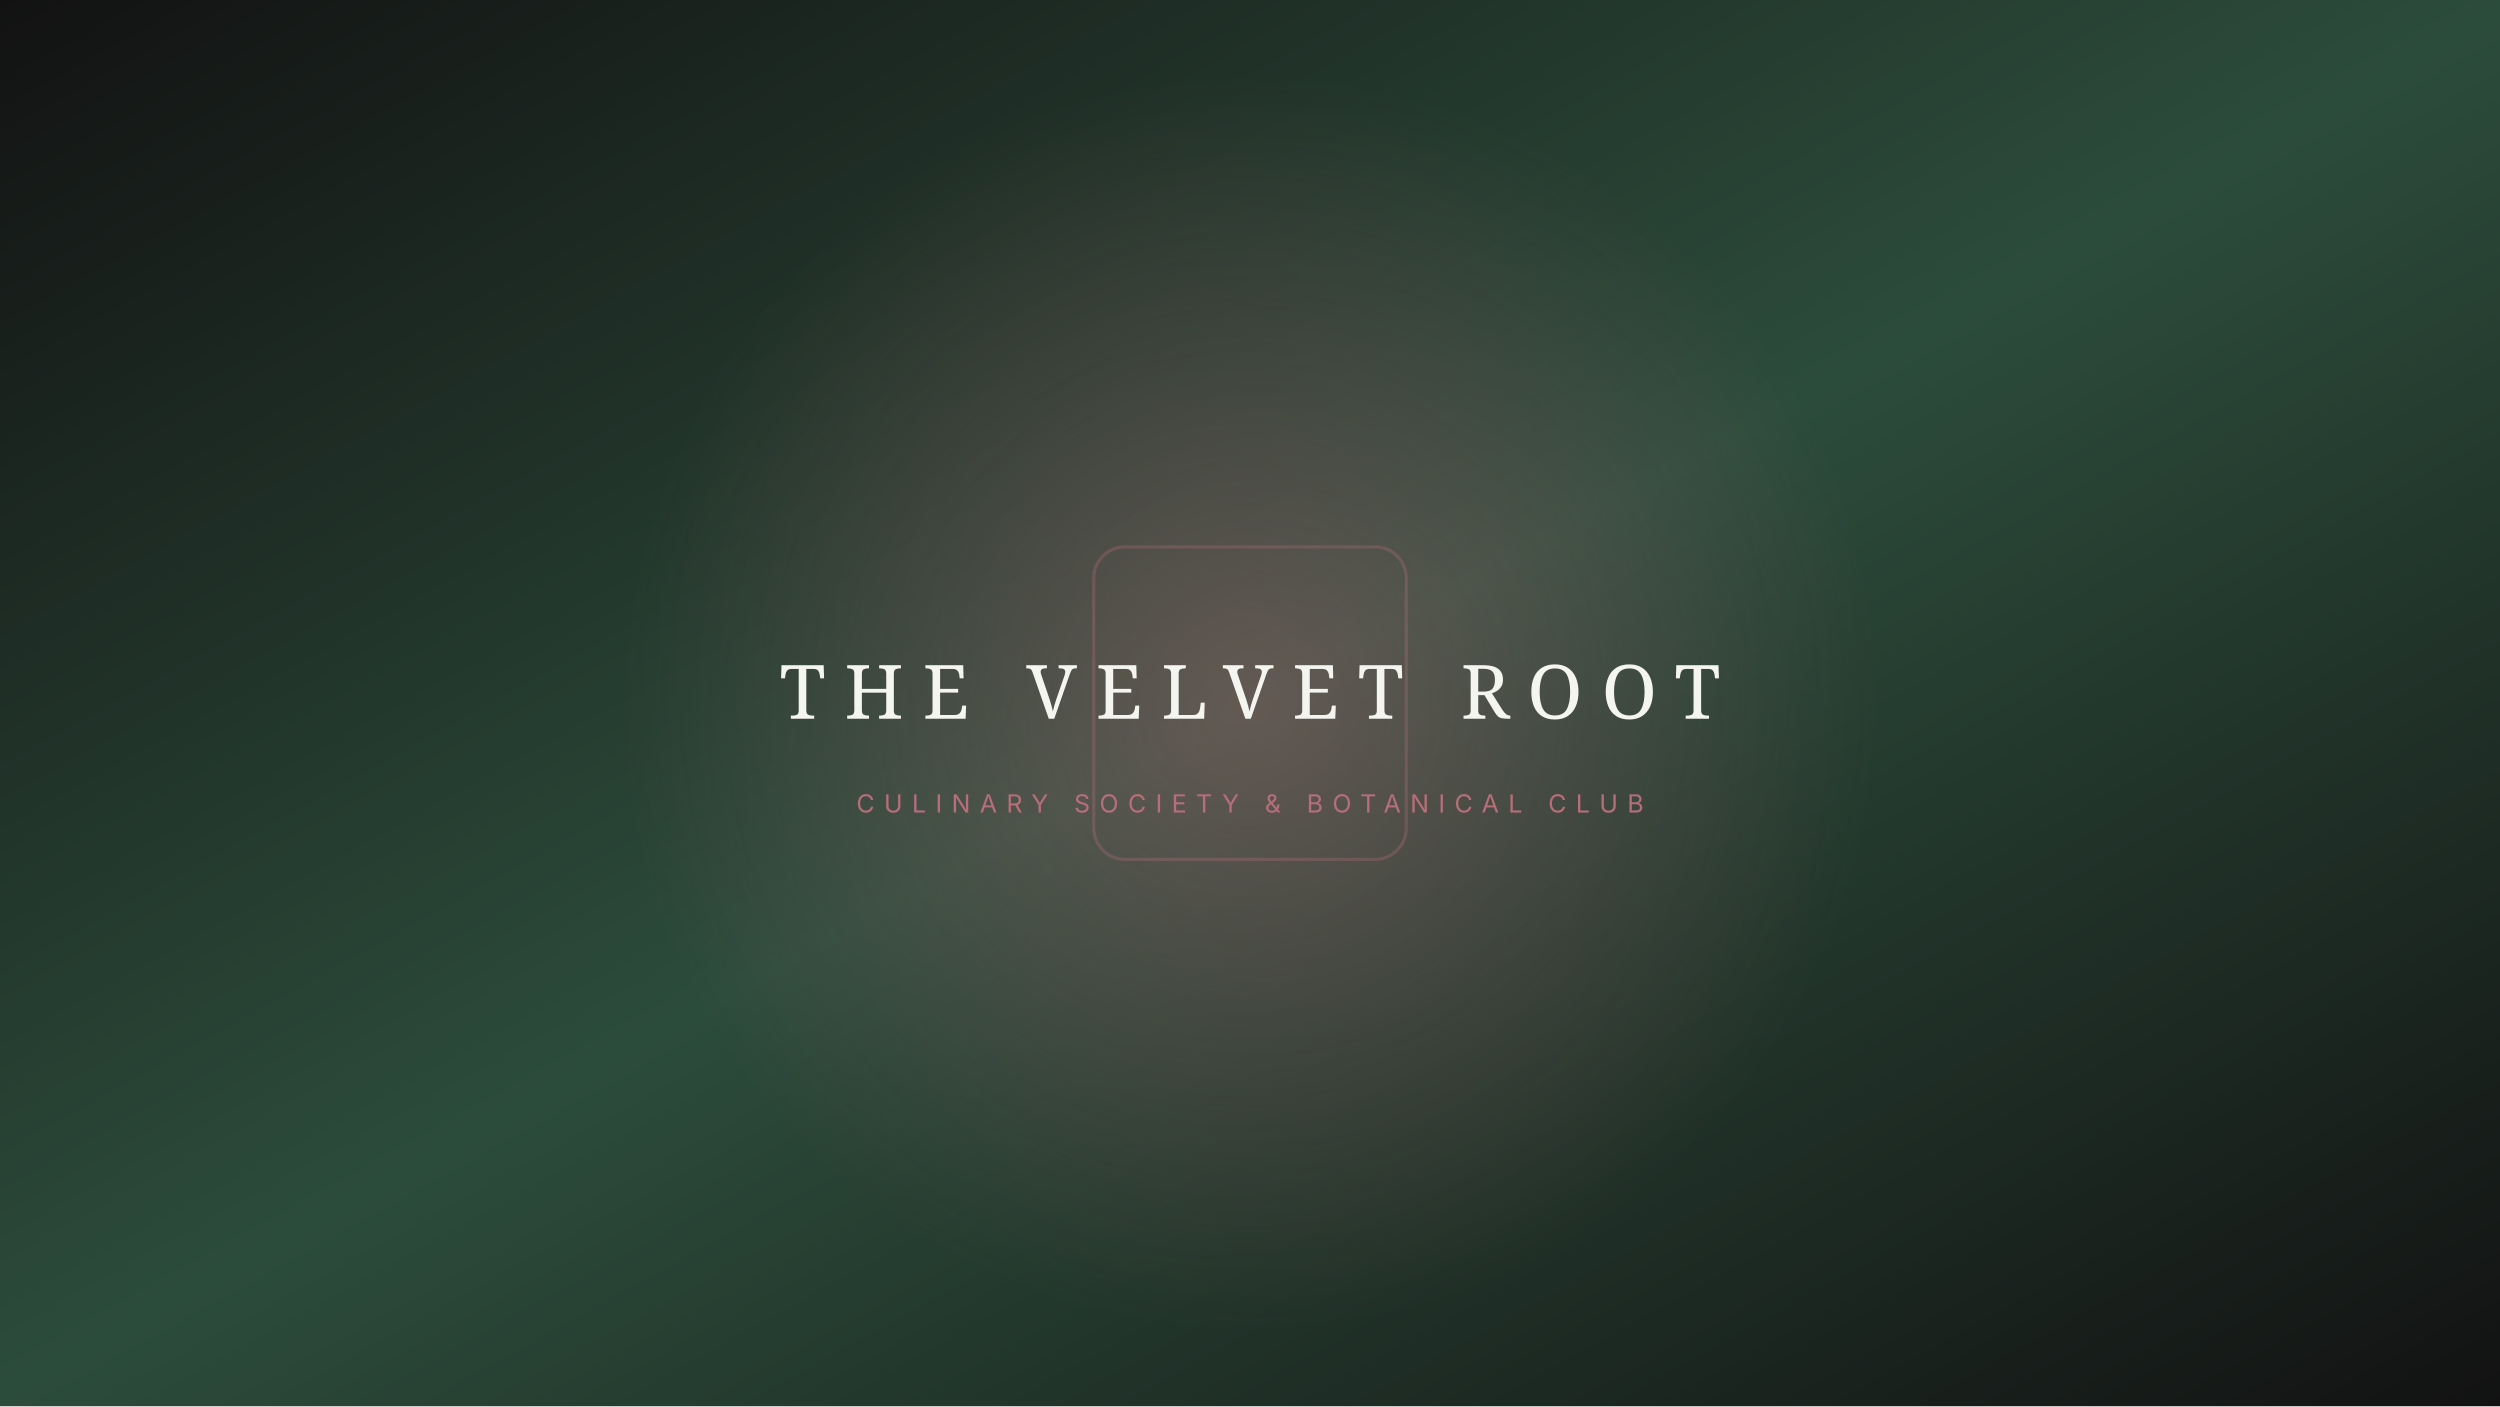
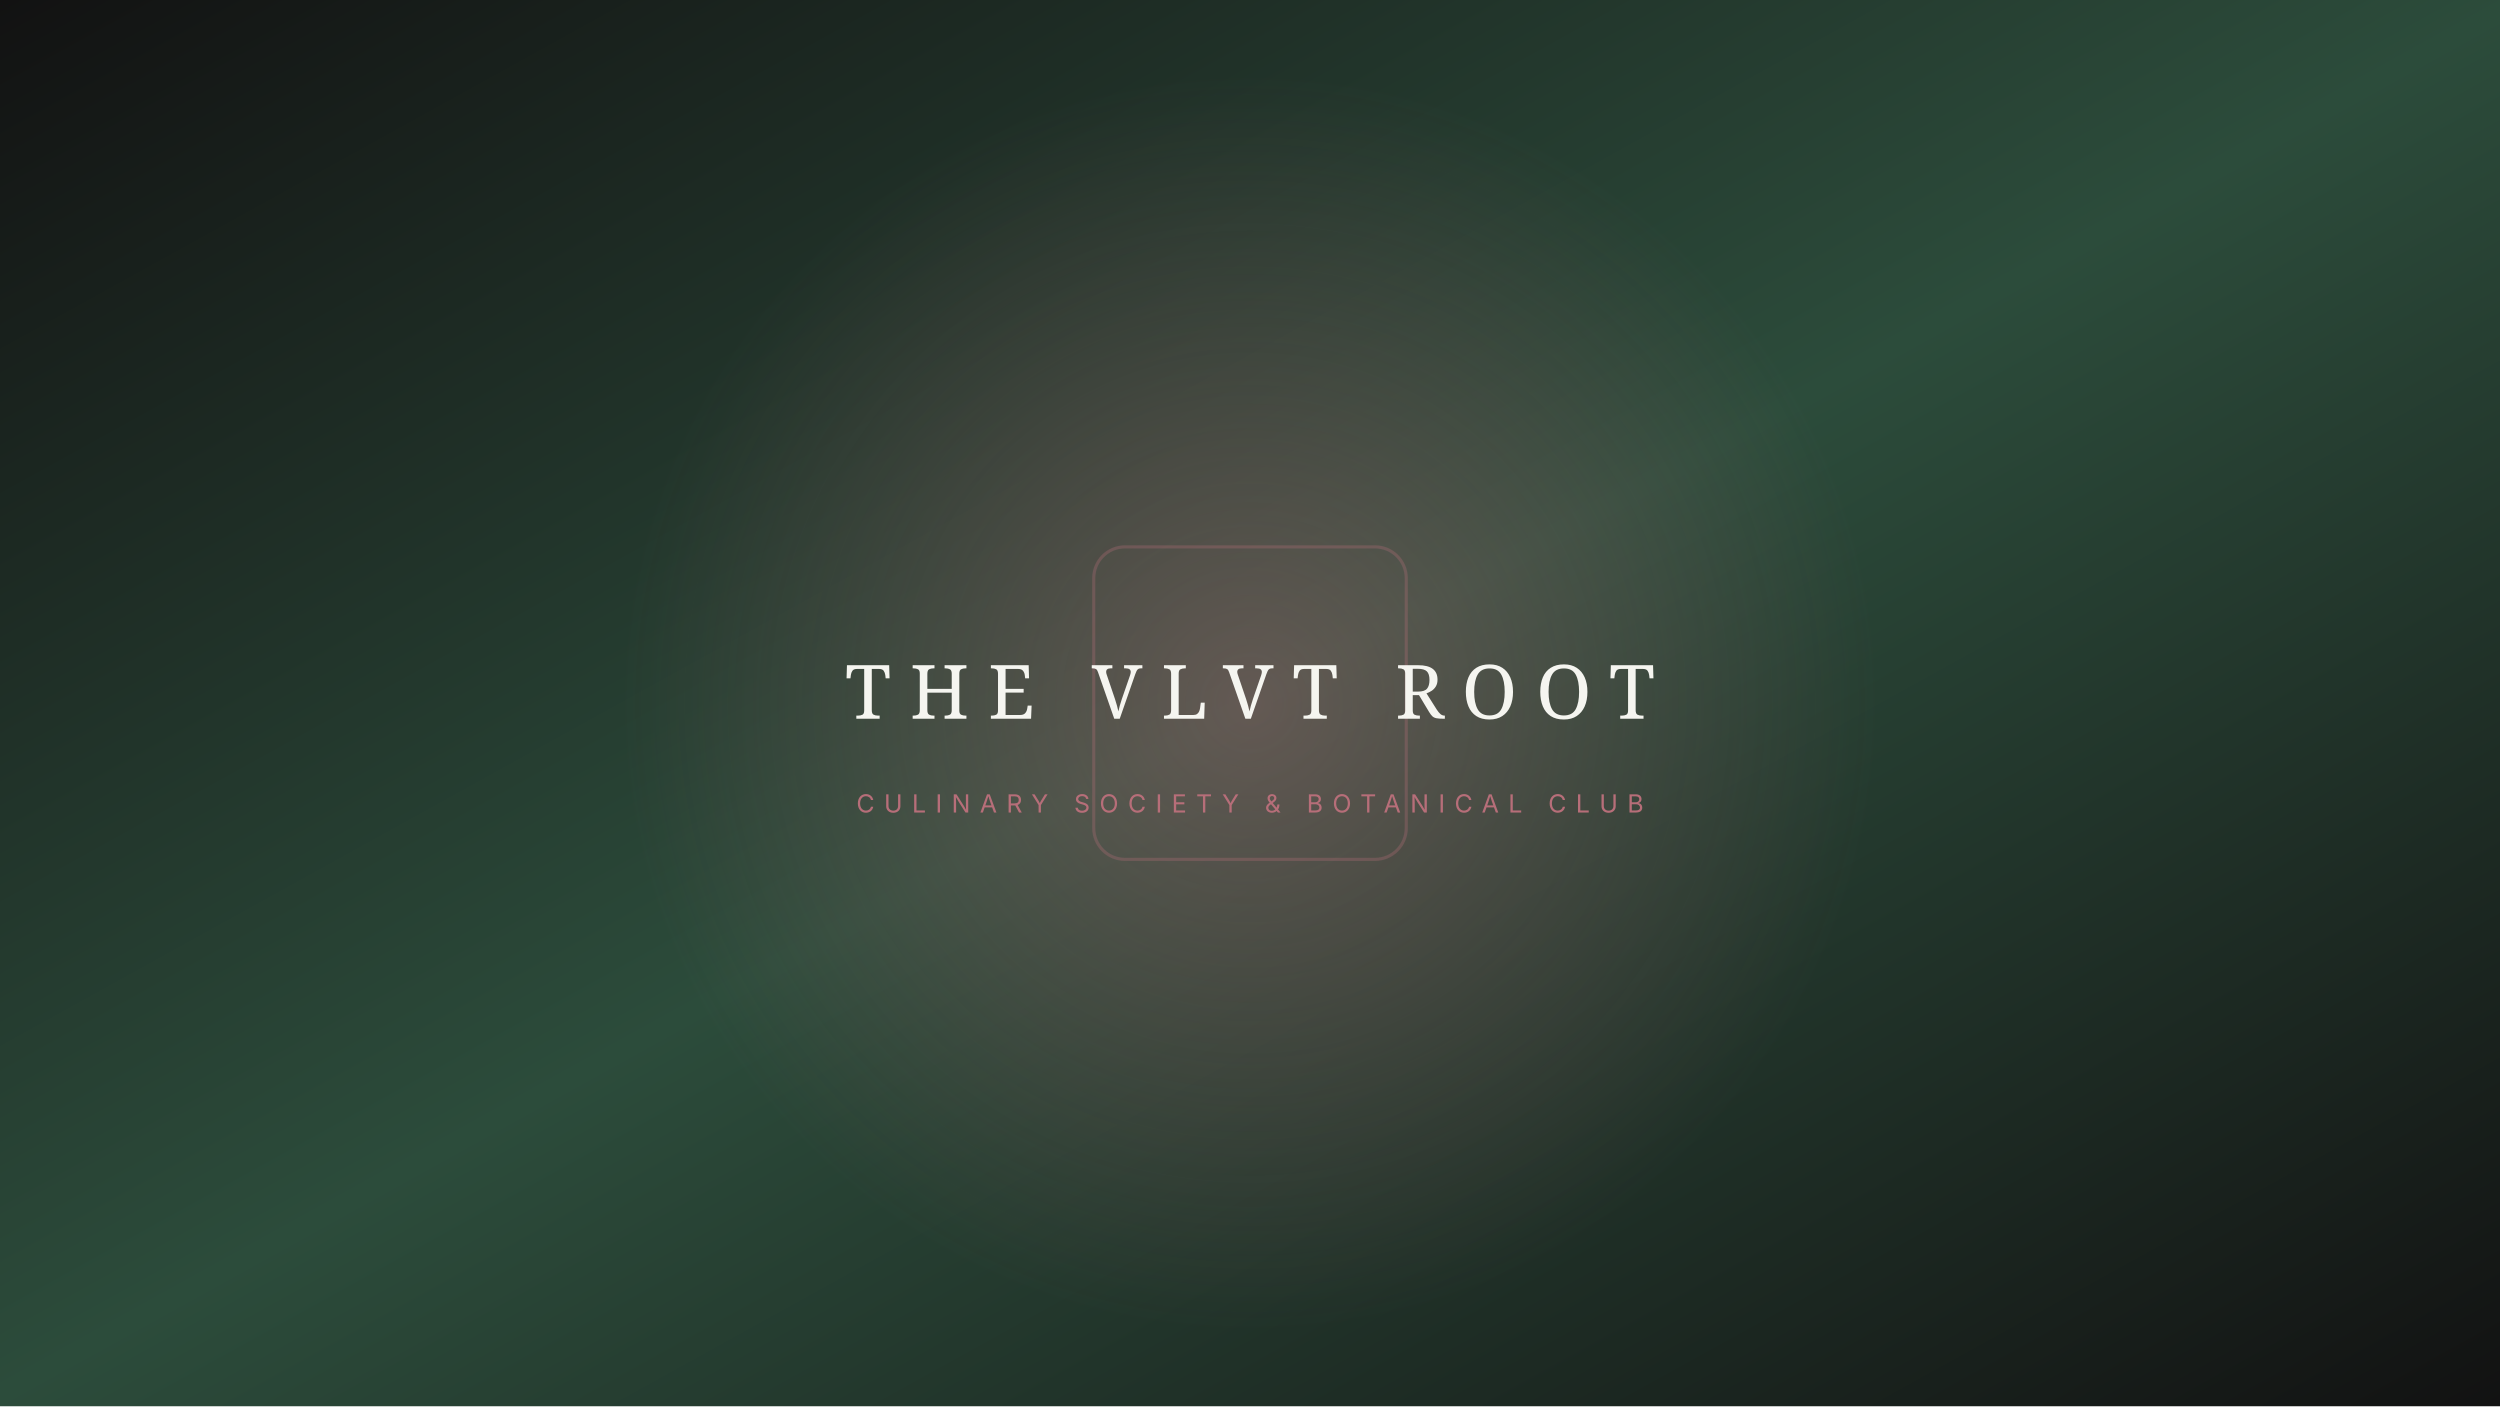
<svg xmlns="http://www.w3.org/2000/svg" viewBox="0 0 1600 900" width="1600" height="900">
  <defs>
    <linearGradient id="bg" x1="0%" y1="0%" x2="100%" y2="100%">
      <stop offset="0%" stop-color="#121212" />
      <stop offset="50%" stop-color="#2C4C3B" />
      <stop offset="100%" stop-color="#121212" />
    </linearGradient>
    <radialGradient id="glow" cx="50%" cy="50%" r="50%">
      <stop offset="0%" stop-color="#B76E79" stop-opacity="0.4" />
      <stop offset="100%" stop-color="#B76E79" stop-opacity="0" />
    </radialGradient>
  </defs>
  <rect width="100%" height="100%" fill="url(#bg)" />
  <circle cx="800" cy="450" r="400" fill="url(#glow)" />
  <rect x="700" y="350" rx="20" width="200" height="200" fill="none" stroke="#B76E79" stroke-width="2" opacity="0.3" />
-   <text x="800" y="460" font-family="'Playfair Display', serif" font-size="48" fill="#F5F5F0" text-anchor="middle" letter-spacing="12">THE VELVET ROOT</text>
+   <text x="800" y="460" font-family="'Playfair Display', serif" font-size="48" fill="#F5F5F0" text-anchor="middle" letter-spacing="12">THE VLVT ROOT</text>
  <text x="800" y="520" font-family="'Inter', sans-serif" font-size="16" fill="#B76E79" text-anchor="middle" letter-spacing="6">CULINARY SOCIETY &amp; BOTANICAL CLUB</text>
</svg>
